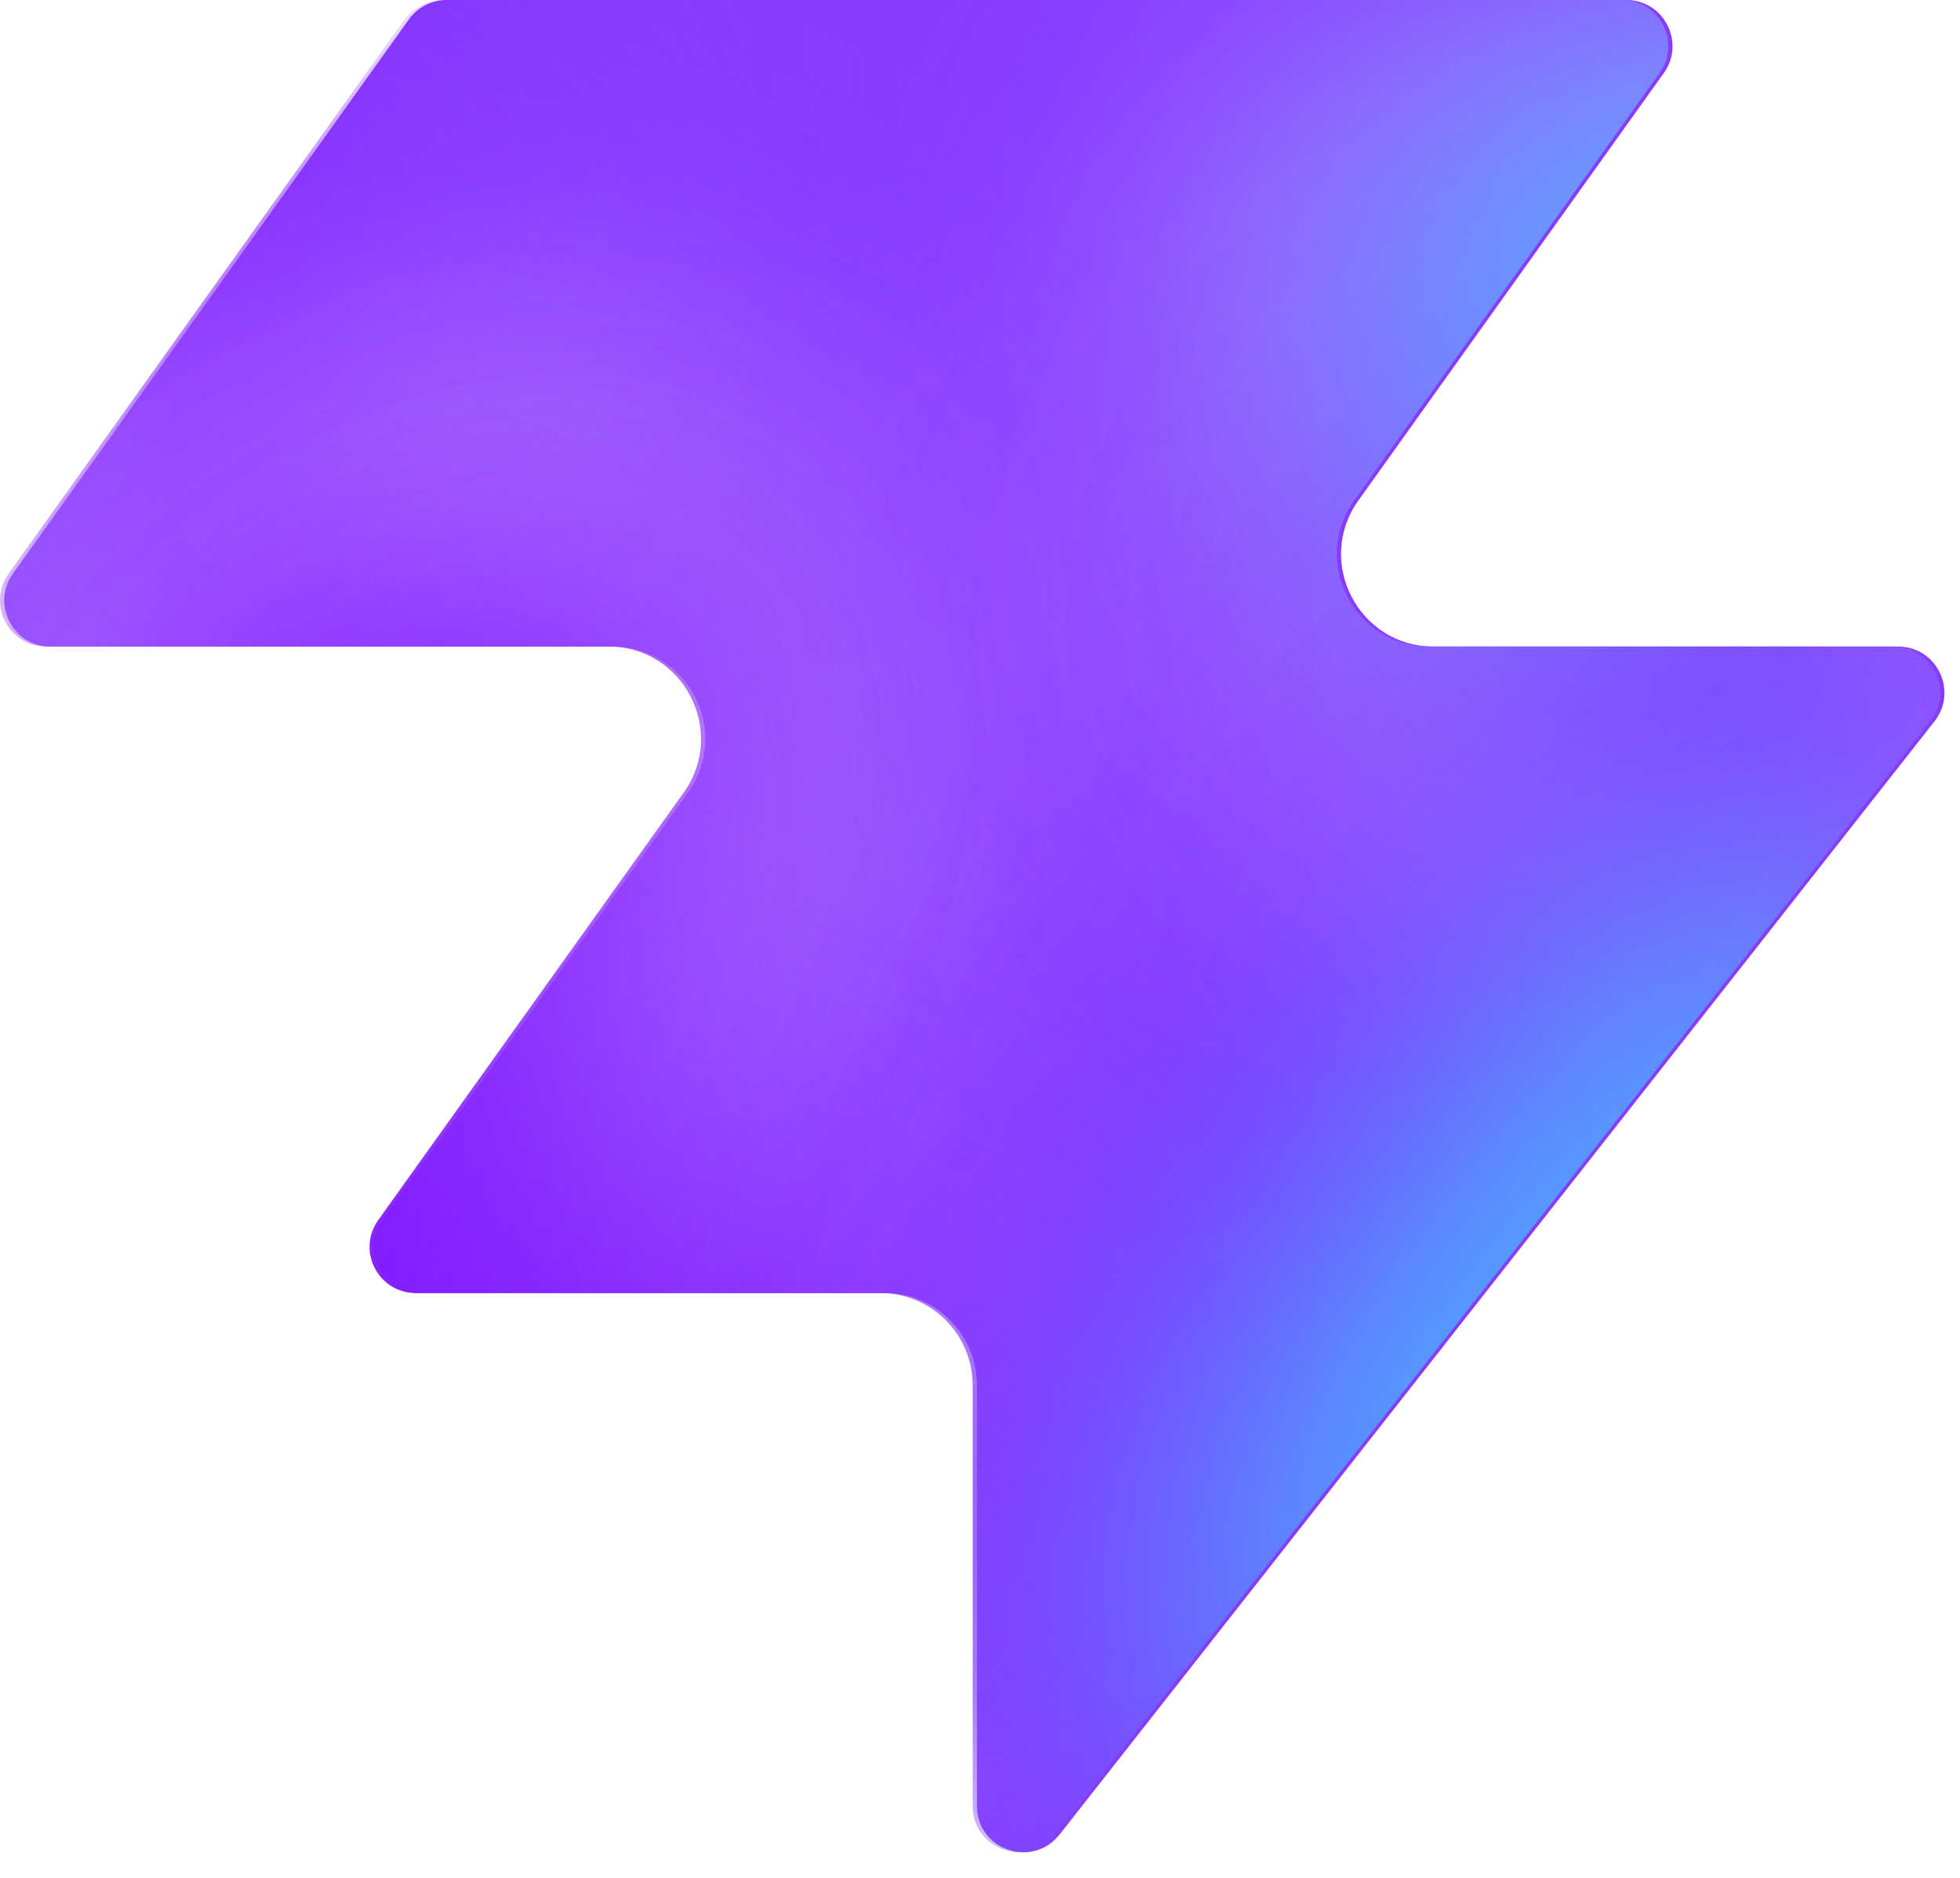
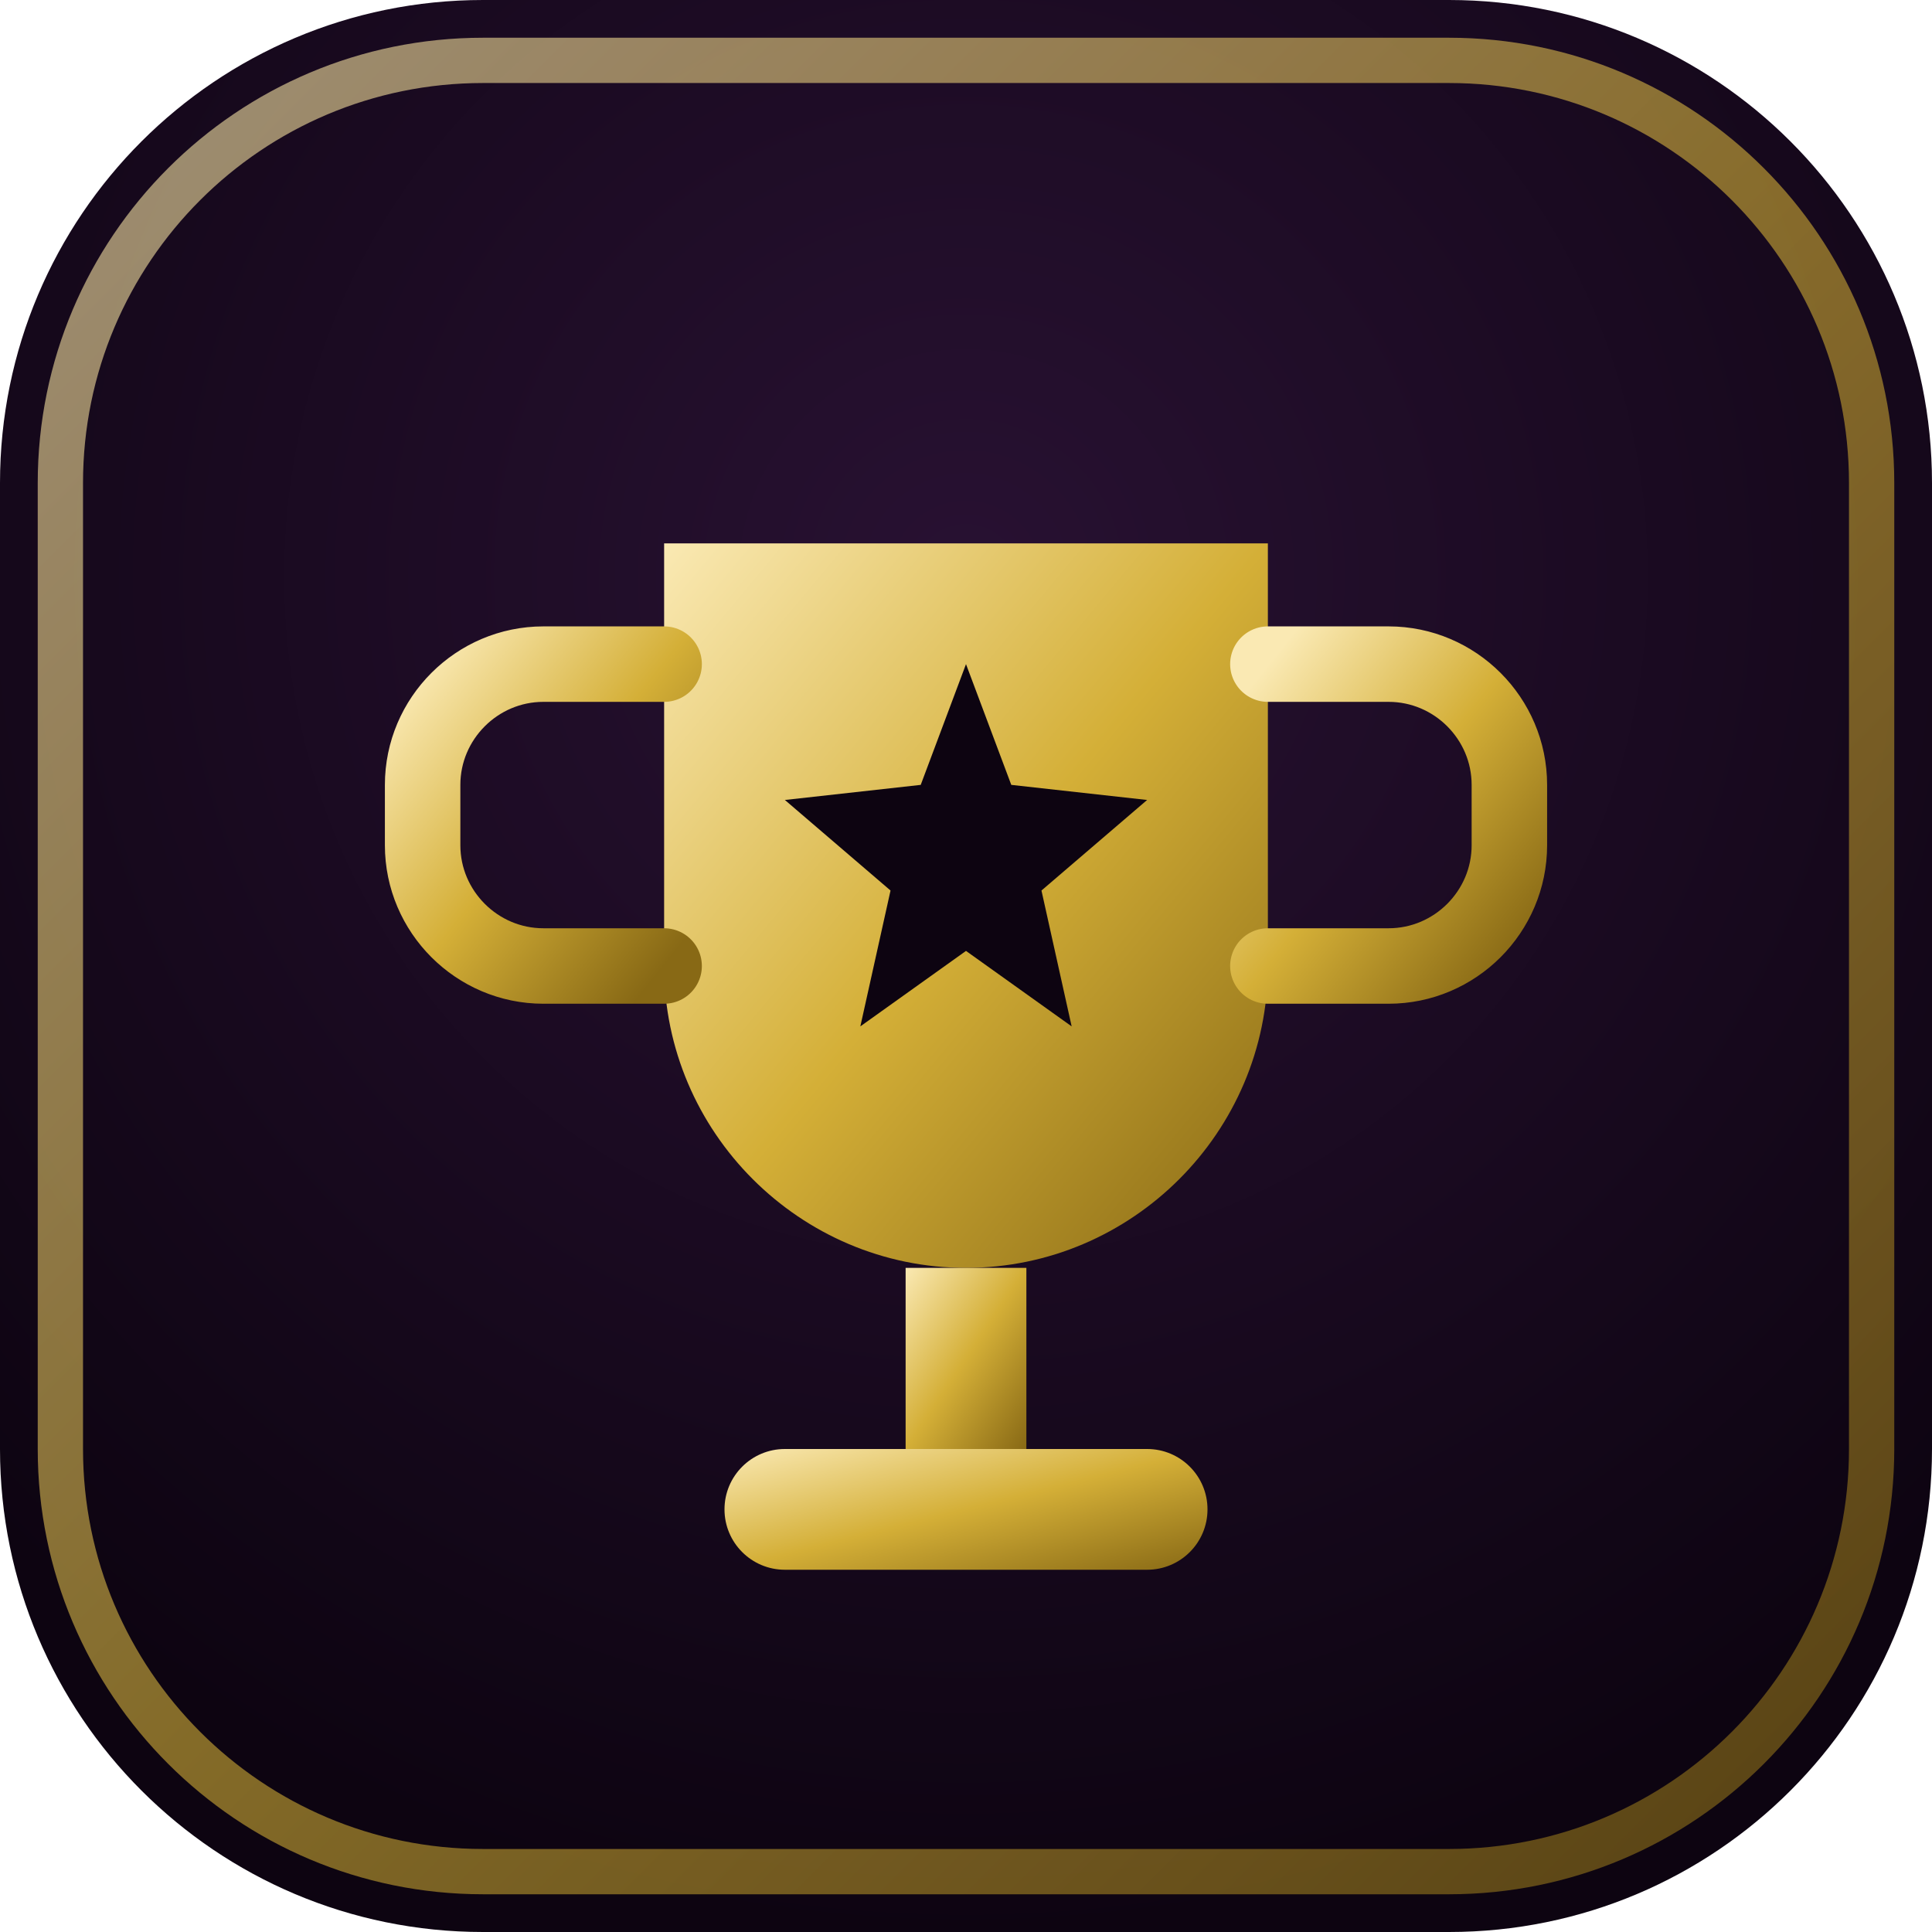
- <svg xmlns="http://www.w3.org/2000/svg" width="48" height="46" fill="none" viewBox="0 0 48 46">
-   <path fill="#863bff" d="M25.946 44.938c-.664.845-2.021.375-2.021-.698V33.937a2.26 2.26 0 0 0-2.262-2.262H10.287c-.92 0-1.456-1.04-.92-1.788l7.48-10.471c1.07-1.497 0-3.578-1.842-3.578H1.237c-.92 0-1.456-1.04-.92-1.788L10.013.474c.214-.297.556-.474.92-.474h28.894c.92 0 1.456 1.04.92 1.788l-7.48 10.471c-1.07 1.498 0 3.579 1.842 3.579h11.377c.943 0 1.473 1.088.89 1.83L25.947 44.94z" style="fill:#863bff;fill:color(display-p3 .525 .23 1);fill-opacity:1" />
-   <mask id="a" width="48" height="46" x="0" y="0" maskUnits="userSpaceOnUse" style="mask-type:alpha">
-     <path fill="#000" d="M25.842 44.938c-.664.844-2.021.375-2.021-.698V33.937a2.26 2.26 0 0 0-2.262-2.262H10.183c-.92 0-1.456-1.04-.92-1.788l7.48-10.471c1.07-1.498 0-3.579-1.842-3.579H1.133c-.92 0-1.456-1.04-.92-1.787L9.91.473c.214-.297.556-.474.92-.474h28.894c.92 0 1.456 1.04.92 1.788l-7.48 10.471c-1.07 1.498 0 3.578 1.842 3.578h11.377c.943 0 1.473 1.088.89 1.832L25.843 44.94z" style="fill:#000;fill-opacity:1" />
-   </mask>
-   <g mask="url(#a)">
-     <g filter="url(#b)">
-       <ellipse cx="5.508" cy="14.704" fill="#ede6ff" rx="5.508" ry="14.704" style="fill:#ede6ff;fill:color(display-p3 .927 .903 1);fill-opacity:1" transform="matrix(.00324 1 1 -.00324 -4.47 31.516)" />
-     </g>
-     <g filter="url(#c)">
-       <ellipse cx="10.399" cy="29.851" fill="#ede6ff" rx="10.399" ry="29.851" style="fill:#ede6ff;fill:color(display-p3 .927 .903 1);fill-opacity:1" transform="matrix(.00324 1 1 -.00324 -39.328 7.883)" />
-     </g>
-     <g filter="url(#d)">
-       <ellipse cx="5.508" cy="30.487" fill="#7e14ff" rx="5.508" ry="30.487" style="fill:#7e14ff;fill:color(display-p3 .492 .077 1);fill-opacity:1" transform="rotate(89.814 -25.913 -14.639)scale(1 -1)" />
-     </g>
-     <g filter="url(#e)">
-       <ellipse cx="5.508" cy="30.599" fill="#7e14ff" rx="5.508" ry="30.599" style="fill:#7e14ff;fill:color(display-p3 .492 .077 1);fill-opacity:1" transform="rotate(89.814 -32.644 -3.334)scale(1 -1)" />
-     </g>
-     <g filter="url(#f)">
-       <ellipse cx="5.508" cy="30.599" fill="#7e14ff" rx="5.508" ry="30.599" style="fill:#7e14ff;fill:color(display-p3 .492 .077 1);fill-opacity:1" transform="matrix(.00324 1 1 -.00324 -34.34 30.47)" />
-     </g>
-     <g filter="url(#g)">
-       <ellipse cx="14.072" cy="22.078" fill="#ede6ff" rx="14.072" ry="22.078" style="fill:#ede6ff;fill:color(display-p3 .927 .903 1);fill-opacity:1" transform="rotate(93.35 24.506 48.493)scale(-1 1)" />
-     </g>
-     <g filter="url(#h)">
-       <ellipse cx="3.47" cy="21.501" fill="#7e14ff" rx="3.47" ry="21.501" style="fill:#7e14ff;fill:color(display-p3 .492 .077 1);fill-opacity:1" transform="rotate(89.009 28.708 47.59)scale(-1 1)" />
-     </g>
-     <g filter="url(#i)">
-       <ellipse cx="3.47" cy="21.501" fill="#7e14ff" rx="3.47" ry="21.501" style="fill:#7e14ff;fill:color(display-p3 .492 .077 1);fill-opacity:1" transform="rotate(89.009 28.708 47.59)scale(-1 1)" />
-     </g>
-     <g filter="url(#j)">
-       <ellipse cx=".387" cy="8.972" fill="#7e14ff" rx="4.407" ry="29.108" style="fill:#7e14ff;fill:color(display-p3 .492 .077 1);fill-opacity:1" transform="rotate(39.51 .387 8.972)" />
-     </g>
-     <g filter="url(#k)">
-       <ellipse cx="47.523" cy="-6.092" fill="#7e14ff" rx="4.407" ry="29.108" style="fill:#7e14ff;fill:color(display-p3 .492 .077 1);fill-opacity:1" transform="rotate(37.892 47.523 -6.092)" />
-     </g>
-     <g filter="url(#l)">
-       <ellipse cx="41.412" cy="6.333" fill="#47bfff" rx="5.971" ry="9.665" style="fill:#47bfff;fill:color(display-p3 .28 .748 1);fill-opacity:1" transform="rotate(37.892 41.412 6.333)" />
-     </g>
-     <g filter="url(#m)">
-       <ellipse cx="-1.879" cy="38.332" fill="#7e14ff" rx="4.407" ry="29.108" style="fill:#7e14ff;fill:color(display-p3 .492 .077 1);fill-opacity:1" transform="rotate(37.892 -1.88 38.332)" />
-     </g>
-     <g filter="url(#n)">
-       <ellipse cx="-1.879" cy="38.332" fill="#7e14ff" rx="4.407" ry="29.108" style="fill:#7e14ff;fill:color(display-p3 .492 .077 1);fill-opacity:1" transform="rotate(37.892 -1.88 38.332)" />
-     </g>
-     <g filter="url(#o)">
-       <ellipse cx="35.651" cy="29.907" fill="#7e14ff" rx="4.407" ry="29.108" style="fill:#7e14ff;fill:color(display-p3 .492 .077 1);fill-opacity:1" transform="rotate(37.892 35.651 29.907)" />
-     </g>
-     <g filter="url(#p)">
-       <ellipse cx="38.418" cy="32.4" fill="#47bfff" rx="5.971" ry="15.297" style="fill:#47bfff;fill:color(display-p3 .28 .748 1);fill-opacity:1" transform="rotate(37.892 38.418 32.4)" />
-     </g>
-   </g>
+ <svg xmlns="http://www.w3.org/2000/svg" viewBox="0 0 64 64">
  <defs>
-     <filter id="b" width="60.045" height="41.654" x="-19.77" y="16.149" color-interpolation-filters="sRGB" filterUnits="userSpaceOnUse">
-       <feFlood flood-opacity="0" result="BackgroundImageFix" />
-       <feBlend in="SourceGraphic" in2="BackgroundImageFix" result="shape" />
-       <feGaussianBlur result="effect1_foregroundBlur_2002_17158" stdDeviation="7.659" />
-     </filter>
-     <filter id="c" width="90.34" height="51.437" x="-54.613" y="-7.533" color-interpolation-filters="sRGB" filterUnits="userSpaceOnUse">
-       <feFlood flood-opacity="0" result="BackgroundImageFix" />
-       <feBlend in="SourceGraphic" in2="BackgroundImageFix" result="shape" />
-       <feGaussianBlur result="effect1_foregroundBlur_2002_17158" stdDeviation="7.659" />
-     </filter>
-     <filter id="d" width="79.355" height="29.4" x="-49.64" y="2.03" color-interpolation-filters="sRGB" filterUnits="userSpaceOnUse">
-       <feFlood flood-opacity="0" result="BackgroundImageFix" />
-       <feBlend in="SourceGraphic" in2="BackgroundImageFix" result="shape" />
-       <feGaussianBlur result="effect1_foregroundBlur_2002_17158" stdDeviation="4.596" />
-     </filter>
-     <filter id="e" width="79.579" height="29.4" x="-45.045" y="20.029" color-interpolation-filters="sRGB" filterUnits="userSpaceOnUse">
-       <feFlood flood-opacity="0" result="BackgroundImageFix" />
-       <feBlend in="SourceGraphic" in2="BackgroundImageFix" result="shape" />
-       <feGaussianBlur result="effect1_foregroundBlur_2002_17158" stdDeviation="4.596" />
-     </filter>
-     <filter id="f" width="79.579" height="29.4" x="-43.513" y="21.178" color-interpolation-filters="sRGB" filterUnits="userSpaceOnUse">
-       <feFlood flood-opacity="0" result="BackgroundImageFix" />
-       <feBlend in="SourceGraphic" in2="BackgroundImageFix" result="shape" />
-       <feGaussianBlur result="effect1_foregroundBlur_2002_17158" stdDeviation="4.596" />
-     </filter>
-     <filter id="g" width="74.749" height="58.852" x="15.756" y="-17.901" color-interpolation-filters="sRGB" filterUnits="userSpaceOnUse">
-       <feFlood flood-opacity="0" result="BackgroundImageFix" />
-       <feBlend in="SourceGraphic" in2="BackgroundImageFix" result="shape" />
-       <feGaussianBlur result="effect1_foregroundBlur_2002_17158" stdDeviation="7.659" />
-     </filter>
-     <filter id="h" width="61.377" height="25.362" x="23.548" y="2.284" color-interpolation-filters="sRGB" filterUnits="userSpaceOnUse">
-       <feFlood flood-opacity="0" result="BackgroundImageFix" />
-       <feBlend in="SourceGraphic" in2="BackgroundImageFix" result="shape" />
-       <feGaussianBlur result="effect1_foregroundBlur_2002_17158" stdDeviation="4.596" />
-     </filter>
-     <filter id="i" width="61.377" height="25.362" x="23.548" y="2.284" color-interpolation-filters="sRGB" filterUnits="userSpaceOnUse">
-       <feFlood flood-opacity="0" result="BackgroundImageFix" />
-       <feBlend in="SourceGraphic" in2="BackgroundImageFix" result="shape" />
-       <feGaussianBlur result="effect1_foregroundBlur_2002_17158" stdDeviation="4.596" />
-     </filter>
-     <filter id="j" width="56.045" height="63.649" x="-27.636" y="-22.853" color-interpolation-filters="sRGB" filterUnits="userSpaceOnUse">
-       <feFlood flood-opacity="0" result="BackgroundImageFix" />
-       <feBlend in="SourceGraphic" in2="BackgroundImageFix" result="shape" />
-       <feGaussianBlur result="effect1_foregroundBlur_2002_17158" stdDeviation="4.596" />
-     </filter>
-     <filter id="k" width="54.814" height="64.646" x="20.116" y="-38.415" color-interpolation-filters="sRGB" filterUnits="userSpaceOnUse">
-       <feFlood flood-opacity="0" result="BackgroundImageFix" />
-       <feBlend in="SourceGraphic" in2="BackgroundImageFix" result="shape" />
-       <feGaussianBlur result="effect1_foregroundBlur_2002_17158" stdDeviation="4.596" />
-     </filter>
-     <filter id="l" width="33.541" height="35.313" x="24.641" y="-11.323" color-interpolation-filters="sRGB" filterUnits="userSpaceOnUse">
-       <feFlood flood-opacity="0" result="BackgroundImageFix" />
-       <feBlend in="SourceGraphic" in2="BackgroundImageFix" result="shape" />
-       <feGaussianBlur result="effect1_foregroundBlur_2002_17158" stdDeviation="4.596" />
-     </filter>
-     <filter id="m" width="54.814" height="64.646" x="-29.286" y="6.009" color-interpolation-filters="sRGB" filterUnits="userSpaceOnUse">
-       <feFlood flood-opacity="0" result="BackgroundImageFix" />
-       <feBlend in="SourceGraphic" in2="BackgroundImageFix" result="shape" />
-       <feGaussianBlur result="effect1_foregroundBlur_2002_17158" stdDeviation="4.596" />
-     </filter>
-     <filter id="n" width="54.814" height="64.646" x="-29.286" y="6.009" color-interpolation-filters="sRGB" filterUnits="userSpaceOnUse">
-       <feFlood flood-opacity="0" result="BackgroundImageFix" />
-       <feBlend in="SourceGraphic" in2="BackgroundImageFix" result="shape" />
-       <feGaussianBlur result="effect1_foregroundBlur_2002_17158" stdDeviation="4.596" />
-     </filter>
-     <filter id="o" width="54.814" height="64.646" x="8.244" y="-2.416" color-interpolation-filters="sRGB" filterUnits="userSpaceOnUse">
-       <feFlood flood-opacity="0" result="BackgroundImageFix" />
-       <feBlend in="SourceGraphic" in2="BackgroundImageFix" result="shape" />
-       <feGaussianBlur result="effect1_foregroundBlur_2002_17158" stdDeviation="4.596" />
-     </filter>
-     <filter id="p" width="39.409" height="43.623" x="18.713" y="10.588" color-interpolation-filters="sRGB" filterUnits="userSpaceOnUse">
-       <feFlood flood-opacity="0" result="BackgroundImageFix" />
-       <feBlend in="SourceGraphic" in2="BackgroundImageFix" result="shape" />
-       <feGaussianBlur result="effect1_foregroundBlur_2002_17158" stdDeviation="4.596" />
-     </filter>
+     <radialGradient id="velvet" cx="50%" cy="30%" r="70%">
+       <stop offset="0%" stop-color="#281132" />
+       <stop offset="100%" stop-color="#0d0411" />
+     </radialGradient>
+     <linearGradient id="gold" x1="0%" y1="0%" x2="100%" y2="100%">
+       <stop offset="0%" stop-color="#fae9b3" />
+       <stop offset="50%" stop-color="#d4af37" />
+       <stop offset="100%" stop-color="#886915" />
+     </linearGradient>
  </defs>
+   <rect width="64" height="64" rx="16" fill="url(#velvet)" />
+   <rect x="2" y="2" width="60" height="60" rx="14" fill="none" stroke="url(#gold)" stroke-width="1.5" stroke-opacity="0.6" />
+   <path d="M22 18h20v14c0 5.5-4.5 10-10 10s-10-4.5-10-10V18z" fill="url(#gold)" />
+   <path d="M22 22h-4c-2.2 0-4 1.8-4 4v2c0 2.2 1.8 4 4 4h4" fill="none" stroke="url(#gold)" stroke-width="2.5" stroke-linecap="round" />
+   <path d="M42 22h4c2.2 0 4 1.8 4 4v2c0 2.2-1.8 4-4 4h-4" fill="none" stroke="url(#gold)" stroke-width="2.5" stroke-linecap="round" />
+   <rect x="30" y="42" width="4" height="6" fill="url(#gold)" />
+   <rect x="24" y="48" width="16" height="4" rx="2" fill="url(#gold)" />
+   <polygon points="32,22 33.5,26 38,26.5 34.5,29.5 35.5,34 32,31.5 28.5,34 29.5,29.5 26,26.5 30.5,26" fill="#0d0411" />
</svg>
